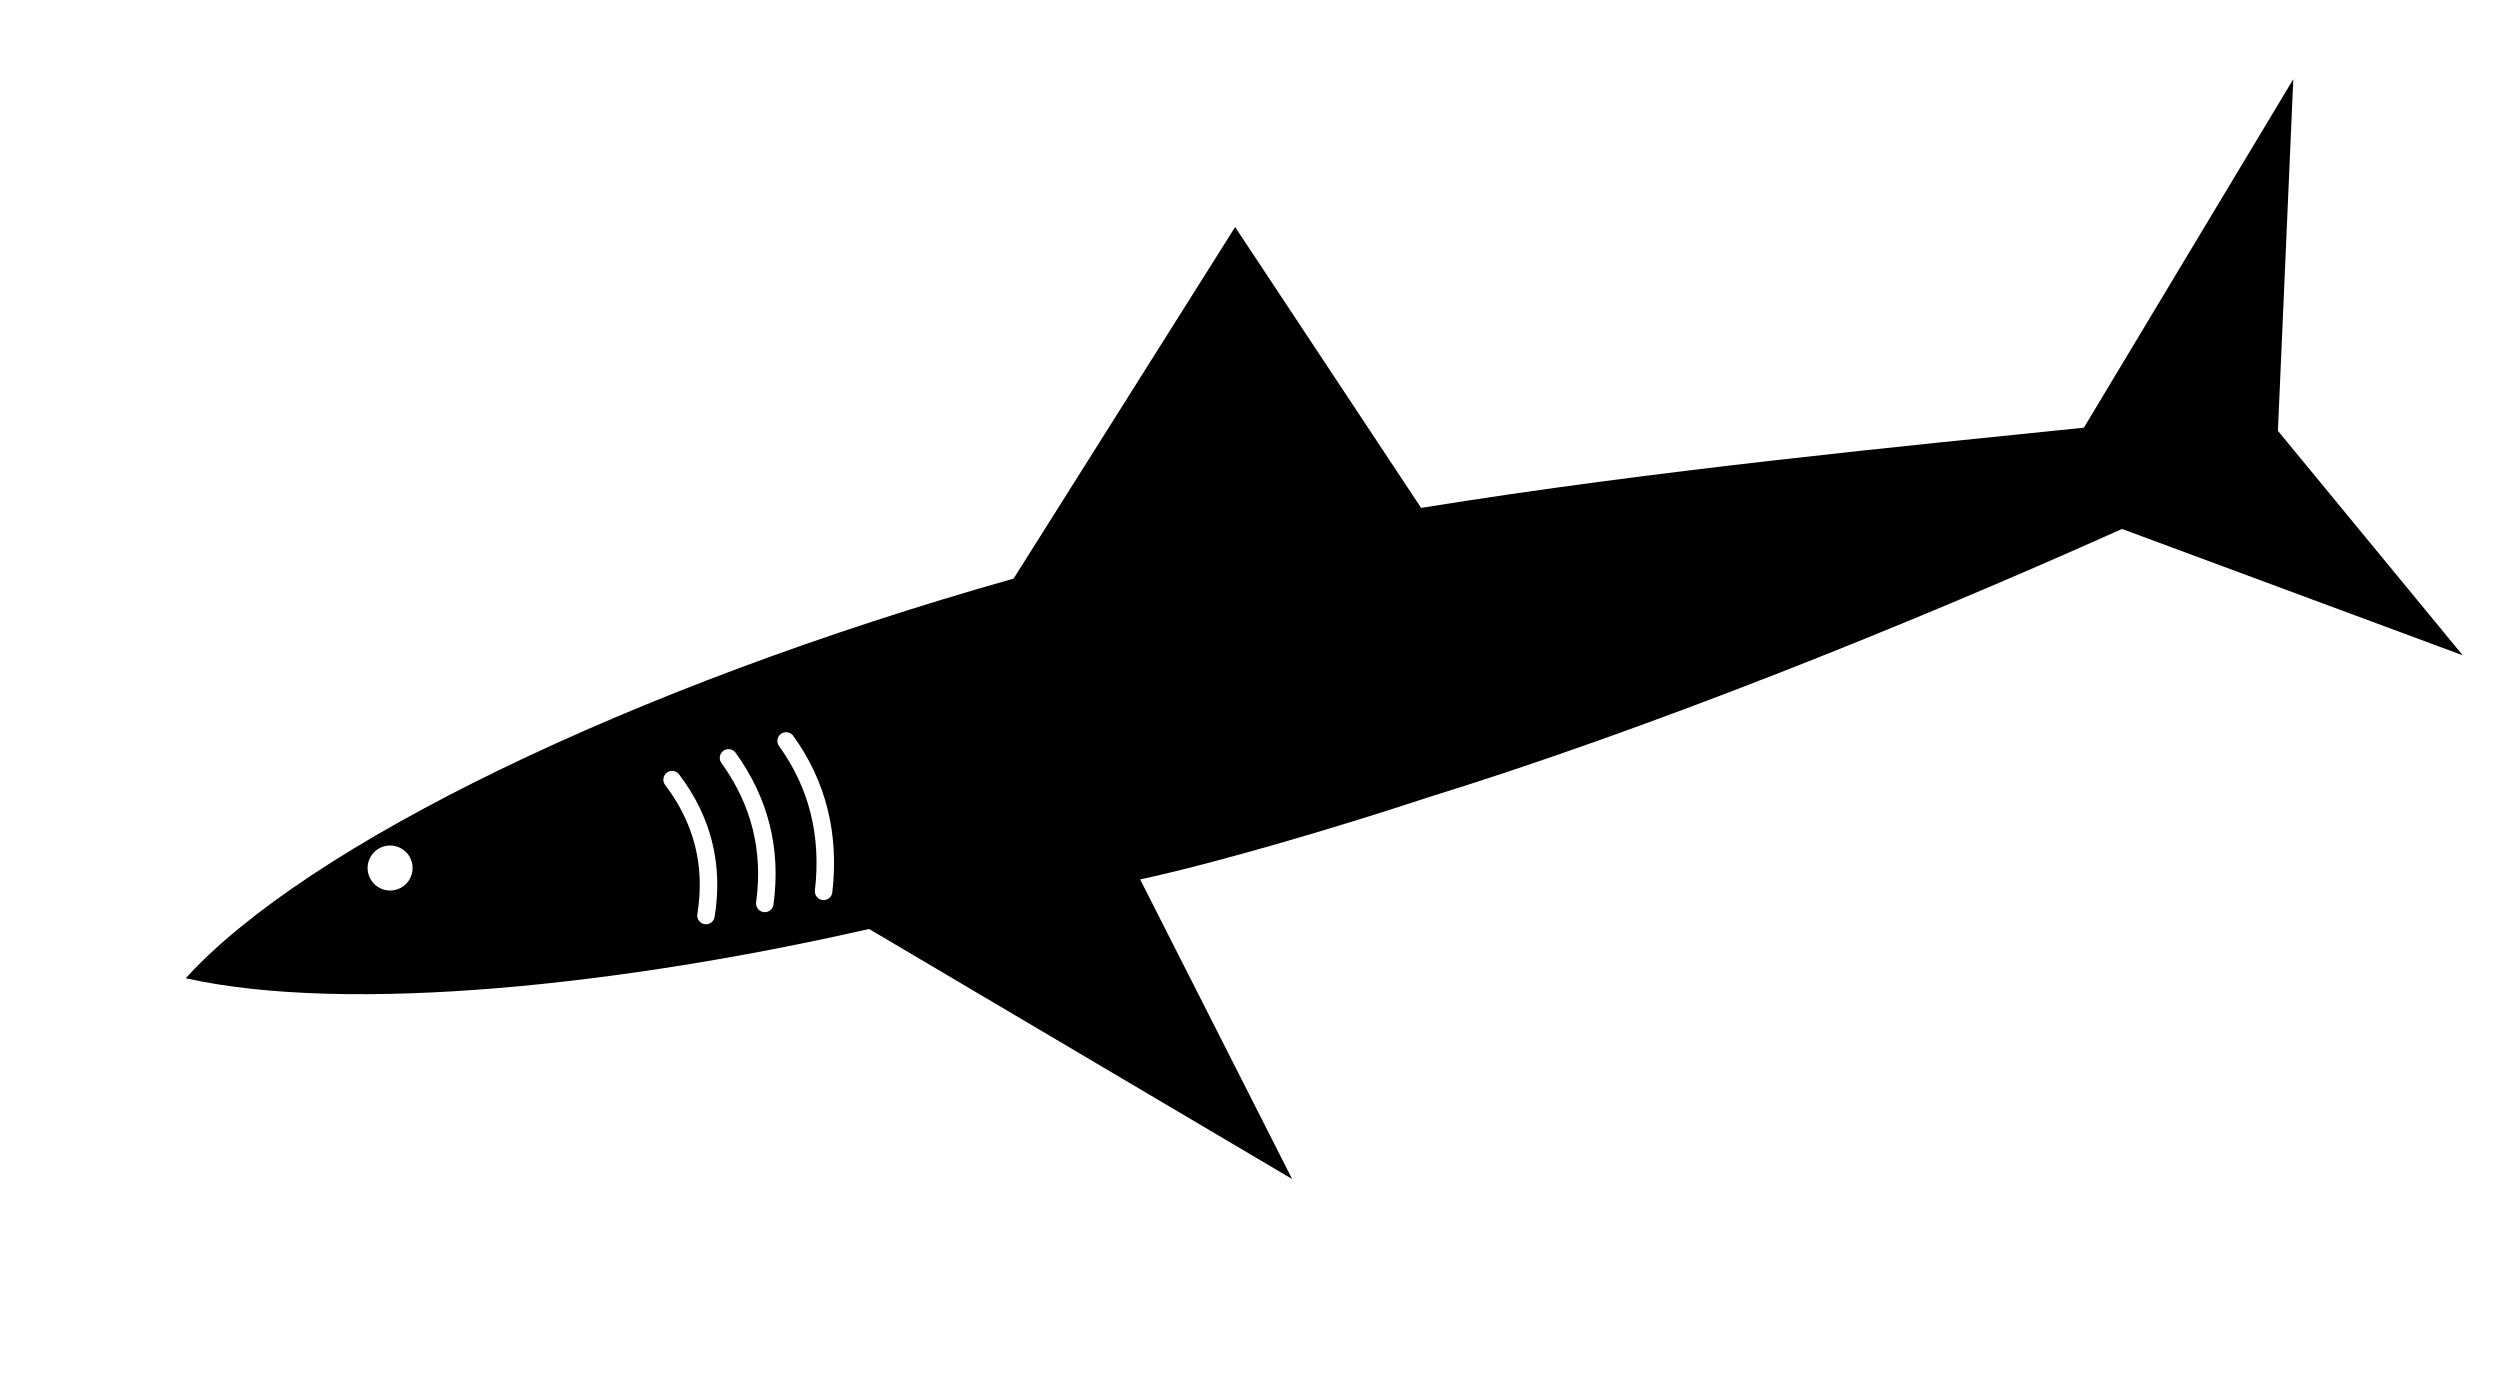
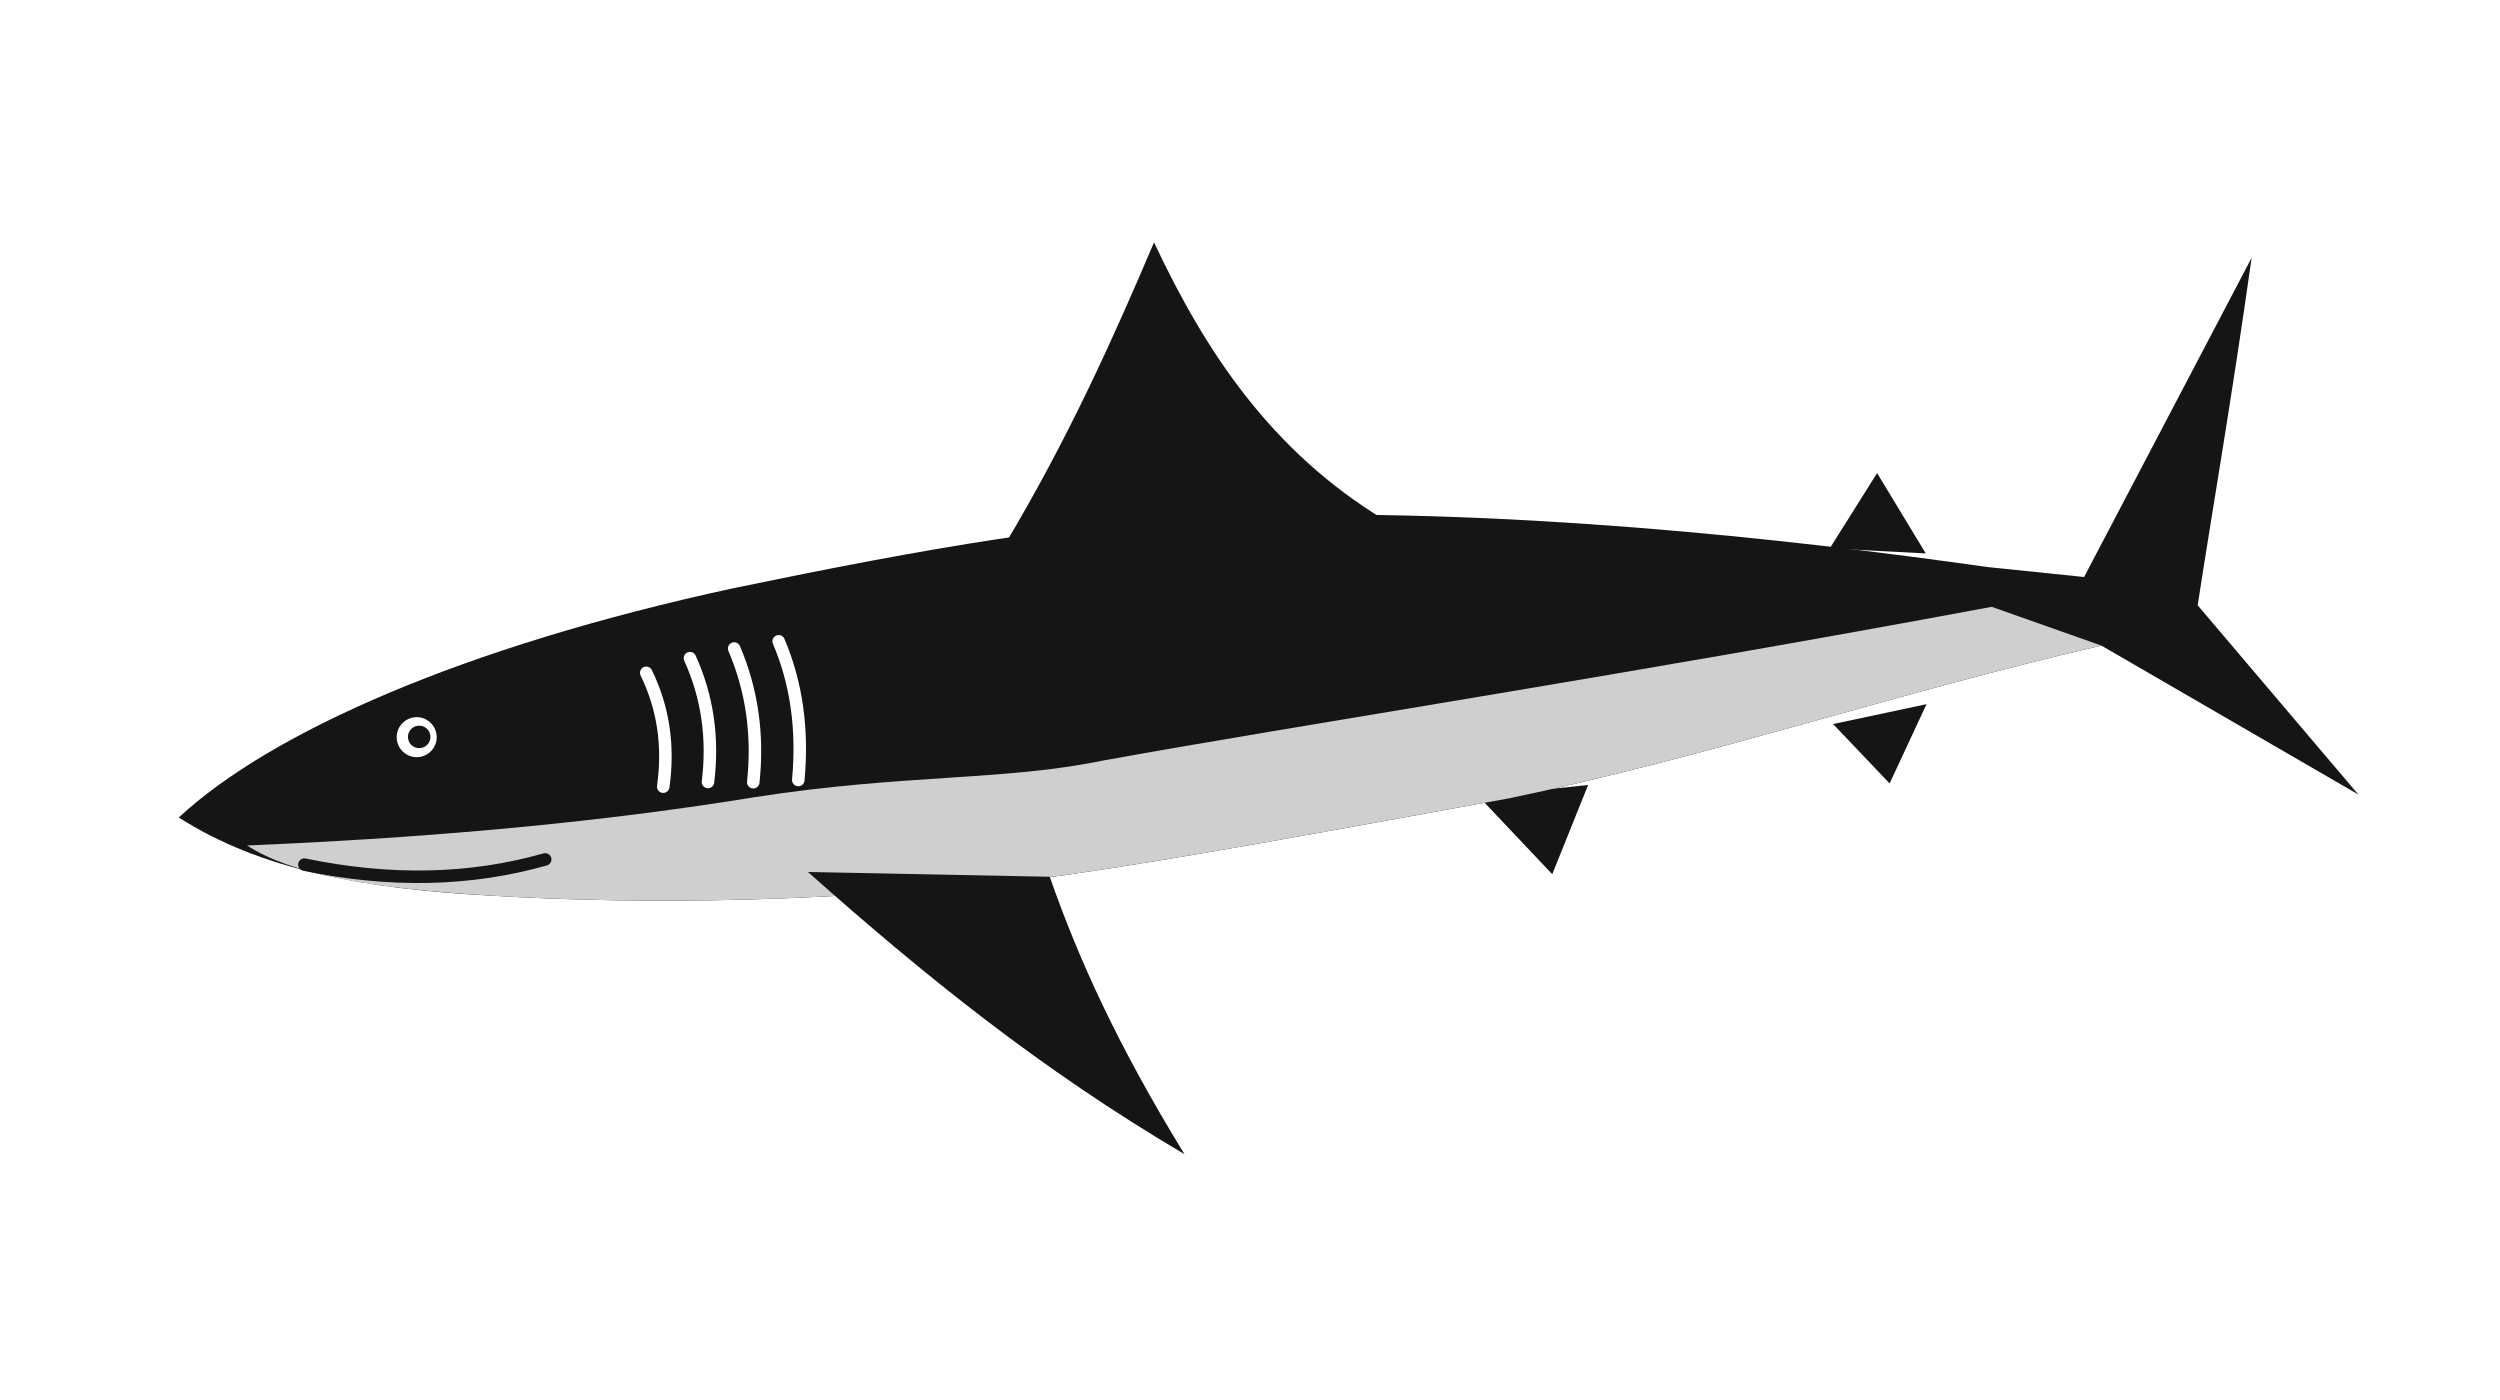
<svg xmlns="http://www.w3.org/2000/svg" width="1000" height="560" viewBox="0 0 1000 560">
  <rect width="1000" height="560" fill="#fff" />
-   <g transform="rotate(-14 500 280)">
-     <path fill="#000" d="M60 285 C120 245 260 215 420 210 L540 95 L585 222 C680 230 780 245 850 255 L965 140 L925 275 L975 380 L855 298 C760 315 650 330 560 335 C520 338 470 340 440 339 L470 470 L330 332 C230 330 120 315 60 285 Z" />
-     <g stroke="#fff" stroke-width="7" fill="none" stroke-linecap="round">
-       <path d="M268 255 q12 28 0 56" />
-       <path d="M292 252 q12 30 0 60" />
-       <path d="M316 251 q12 30 0 62" />
+   <g transform="translate(0 30) rotate(-6 500 260)">
+     <path fill="#151515" d="M410 178 C440 138 462 100 482 64 C498 110 520 152 562 184 Z" />
+     <path fill="#151515" d="M738 214 L760 186 L776 220 Z" />
+     <path fill="#151515" d="M732 284 L752 310 L770 280 Z" />
+     <path fill="#151515" d="M588 298 L614 332 L632 298 Z" />
+     <path fill="#151515" d="M70 252 C110 222 190 196 300 184 C380 176 440 172 500 176 C610 184 720 208 800 228 L838 236 L918 116 C904 172 892 214 882 252 L938 334 L842 264 C760 274 680 292 600 300 C520 306 470 310 420 312 C330 314 250 306 190 296 C140 288 100 276 70 252 Z" />
+     <path fill="#cfcfcf" d="M96 266 C160 270 230 272 300 268 C360 265 400 272 440 268 C520 262 650 256 800 244 L842 264 C760 274 680 292 600 300 C520 306 470 310 420 312 C330 314 250 306 190 296 C142 288 112 279 96 266 Z" />
+     <path fill="#151515" d="M318 300 C360 346 402 388 456 428 C434 382 422 346 414 312 Z" />
+     <g stroke="#fff" stroke-width="5" stroke-linecap="round" fill="none">
+       <path d="M262 214 q8 22 2 46" />
+       <path d="M280 210 q8 24 2 50" />
+       <path d="M298 208 q8 26 2 54" />
+       <path d="M316 207 q8 26 2 56" />
    </g>
-     <circle cx="150" cy="262" r="9" fill="#fff" />
+     <circle cx="168" cy="230" r="8" fill="#fff" />
+     <circle cx="169" cy="230" r="4.5" fill="#151515" />
+     <path d="M118 276 Q168 292 214 284" stroke="#151515" stroke-width="5" fill="none" stroke-linecap="round" />
  </g>
</svg>
